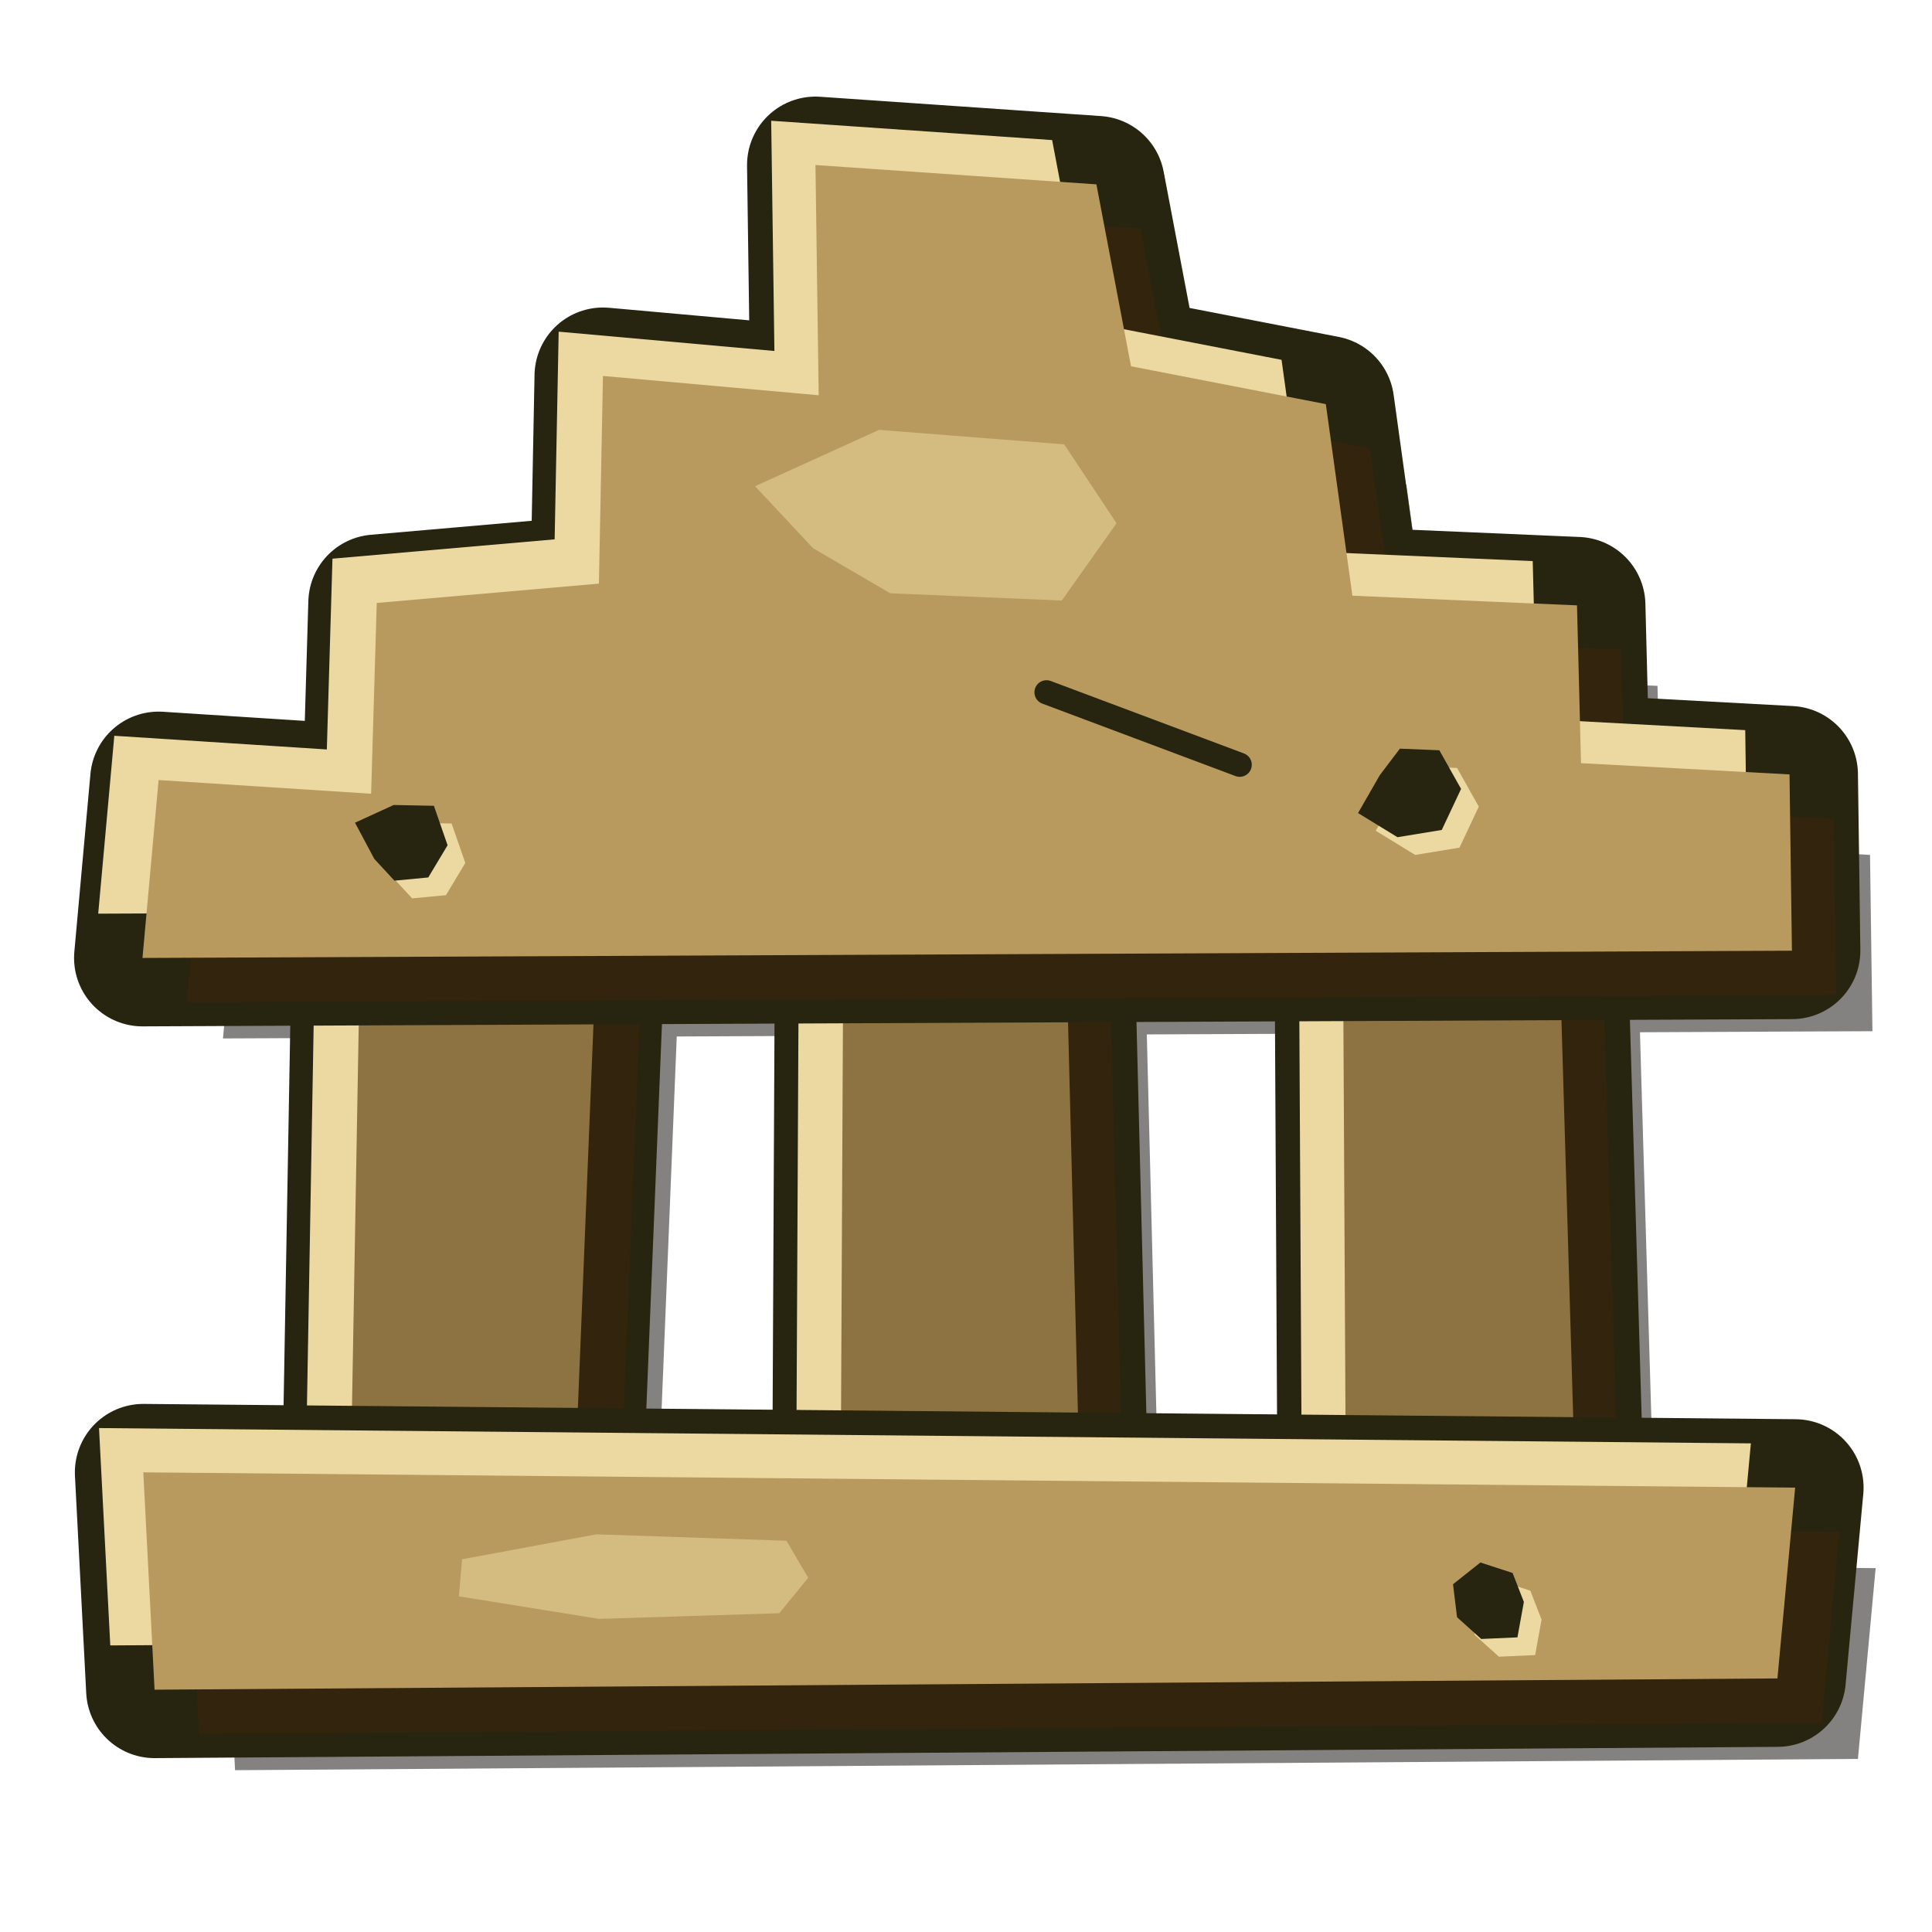
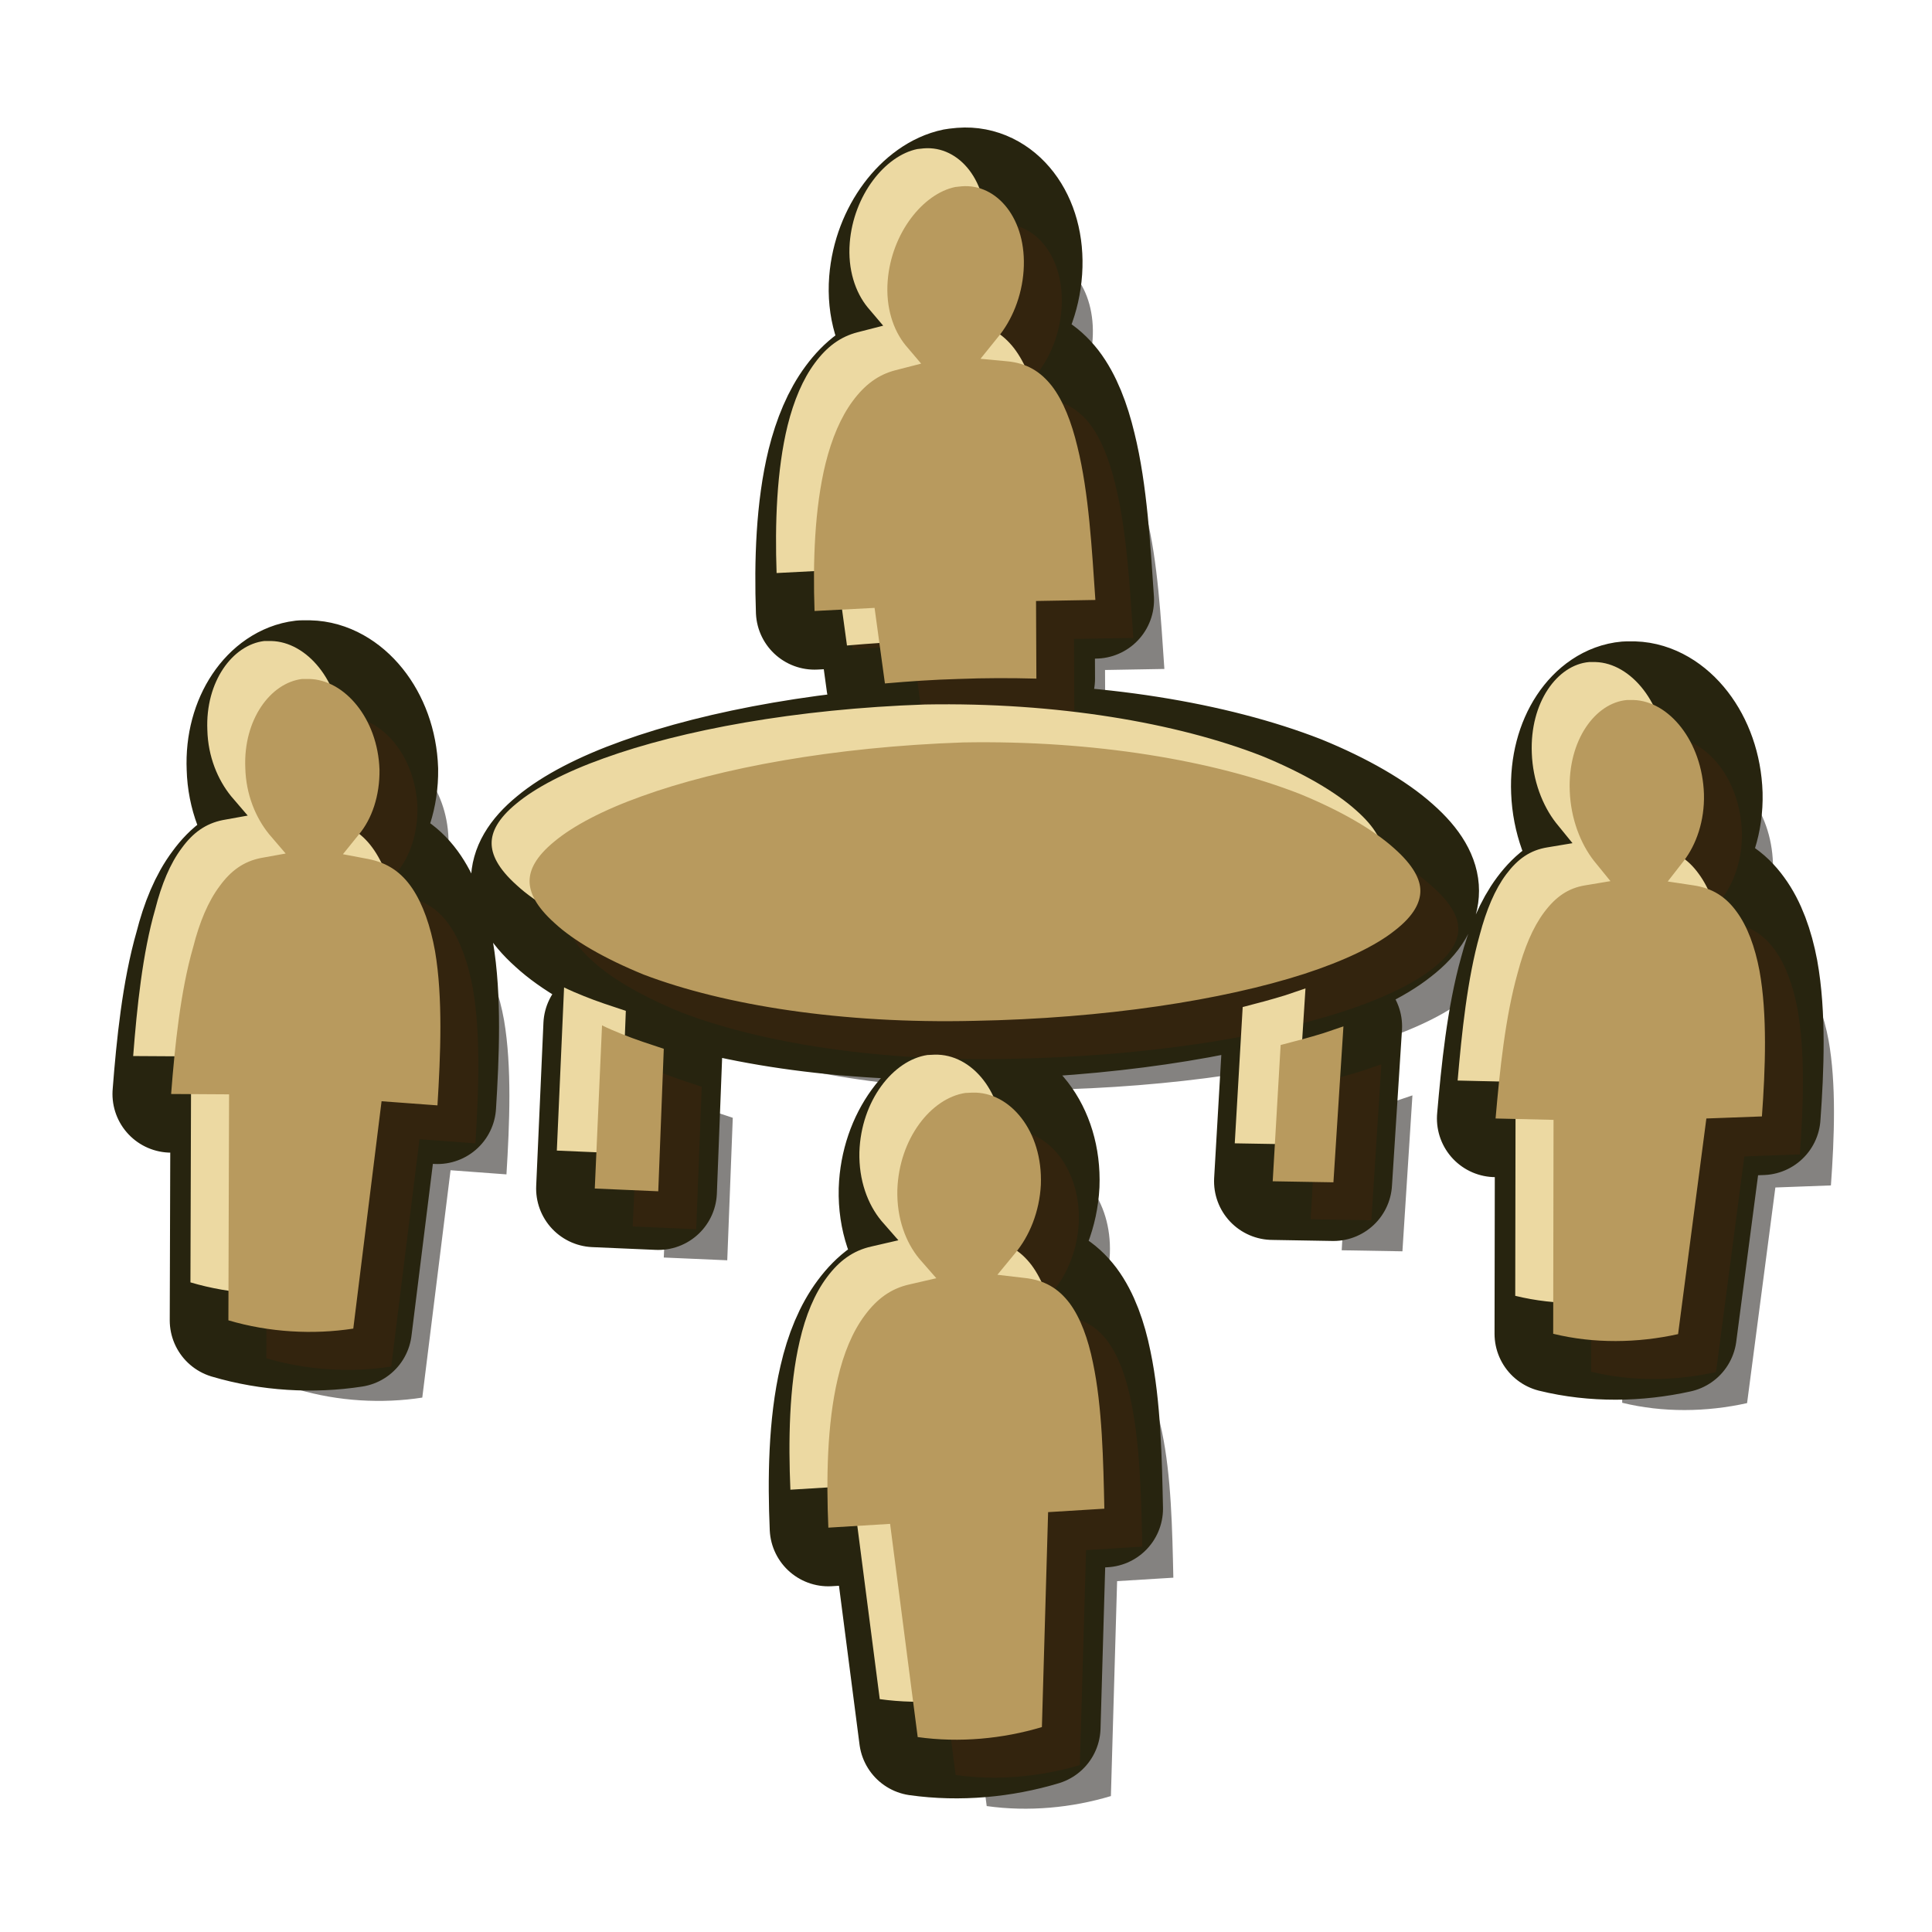
- <svg xmlns="http://www.w3.org/2000/svg" width="48" height="48" viewBox="0 0 24 24">
-   <g transform="translate(1 1)" opacity="0.5">
-     <path fill="#0a0502" d="M4.49 10.82L7.44 11.06L7.11 19.18L4.35 18.75z" />
-     <path fill="#0a0502" d="M10.48 10.90L13.23 11.21L13.43 19.13L10.44 19.14z" />
-     <path fill="#0a0502" d="M16.68 11.16L19.34 10.74L19.58 18.86L16.72 18.74z" />
-     <path fill="#0a0502" d="M10.13 2.05L13.62 2.29L14.05 4.55L16.47 5.02L16.80 7.40L19.59 7.52L19.64 9.48L22.23 9.62L22.26 11.81L1.77 11.90L1.97 9.69L4.61 9.86L4.68 7.49L7.44 7.25L7.49 4.67L10.17 4.91z" />
-     <path fill="#0a0502" d="M1.78 18.29L22.30 18.48L22.08 20.85L1.92 20.99z" />
+ <svg xmlns="http://www.w3.org/2000/svg" width="64" height="64" viewBox="-24 -24 560 560">
+   <g transform="translate(20 20)" opacity="0.5">
+     <path fill="#0a0502" d="M252.9 30.2C243.6 32.1 234.4 43.5 233.3 57.4C232.7 65.1 234.9 71.7 238.5 76.1L243.0 81.4L235.6 83.3C230.5 84.6 226.6 87.6 223.2 92.2C219.7 96.9 217.1 103.1 215.3 110.3C212.1 123.3 211.6 139.0 212.1 153.1L229.5 152.2L232.5 174.1C239.4 173.5 246.5 173.0 253.8 172.8C261.5 172.5 269.0 172.5 276.4 172.7L276.3 150.2L293.5 149.9C292.5 135.3 291.6 118.8 288.3 105.5C286.6 98.4 284.2 92.2 280.9 87.9C277.6 83.7 273.6 81.2 267.7 80.7L260.2 80.0L265.2 73.8C269.3 68.9 272.2 61.9 272.7 54.4C273.7 39.5 265.0 29.2 254.8 30.0zM63.6 172.8C54.4 173.9 46.5 184.6 47.1 198.6C47.3 206.3 50.1 213.0 54.0 217.8L58.8 223.4L51.6 224.7C46.6 225.7 42.9 228.4 39.7 232.8C36.3 237.3 33.8 243.4 32.0 250.5C28.3 263.3 26.7 279.0 25.6 293.1L42.4 293.2L42.2 358.7C54.0 362.2 66.8 362.9 78.4 361.1L86.6 295.2L102.8 296.4C103.7 281.8 104.4 265.2 102.1 251.7C100.8 244.5 98.6 238.1 95.5 233.5C92.4 228.9 88.4 226.1 82.8 225.0L75.4 223.6L80.0 217.9C83.8 213.4 86.1 206.6 86.0 199.1C85.5 184.2 75.8 173.0 65.6 172.8zM447.6 178.9C438.4 179.7 430.4 190.6 431.0 205.3C431.3 213.3 434.1 220.5 438.0 225.5L442.8 231.4L435.6 232.6C430.5 233.4 426.9 236.0 423.6 240.4C420.3 244.8 417.8 250.8 415.9 258.0C412.3 270.8 410.7 286.4 409.5 300.2L426.3 300.6L426.2 362.6C438.0 365.5 450.7 365.3 462.4 362.7L470.6 300.2L486.7 299.6C487.7 285.8 488.3 270.1 486.0 257.4C484.7 250.5 482.5 244.5 479.4 240.3C476.3 236.0 472.4 233.4 466.7 232.6L459.4 231.5L464.0 225.6C467.7 220.8 470.1 213.9 469.9 206.2C469.4 190.8 459.7 179.2 449.5 178.9zM255.1 191.2C217.6 192.5 184.7 198.6 162.0 206.8C150.8 210.8 142.1 215.4 136.7 219.9C131.2 224.4 129.5 228.2 129.5 231.4C129.5 234.6 131.2 238.6 136.8 243.6C142.2 248.6 151.1 253.8 162.6 258.5C186.0 267.4 220.1 272.8 258.3 271.9C296.3 271.2 330.4 265.9 354.0 258.3C365.7 254.5 374.8 250.1 380.3 245.7C386.0 241.3 387.7 237.4 387.7 234.2C387.7 231.0 385.8 226.9 380.0 221.8C374.2 216.6 364.7 211.0 352.7 206.1C328.1 196.5 293.2 190.5 255.1 191.2zM150.5 273.2L148.4 320.5L166.8 321.3L168.4 280.0C164.2 278.6 160.1 277.3 156.2 275.7C154.2 274.9 152.3 274.1 150.5 273.2zM365.4 273.5C363.4 274.2 361.5 274.8 359.5 275.5C355.6 276.7 351.5 277.8 347.2 278.9L344.9 318.4L362.5 318.7zM255.8 292.8C245.9 294.3 236.6 306.0 236.1 320.9C235.9 329.1 238.5 336.1 242.5 340.9L247.4 346.5L239.6 348.3C234.2 349.5 230.2 352.5 226.7 357.2C223.1 362.0 220.5 368.3 218.8 375.7C215.7 388.9 215.5 404.9 216.1 418.8L234.0 417.7L242.0 479.5C254.1 481.2 266.7 480.0 278.0 476.6L279.8 414.3L296.1 413.3C295.8 399.5 295.5 383.8 292.8 371.0C291.4 364.1 289.2 358.0 286.0 353.7C282.8 349.5 278.8 347.0 272.8 346.4L265.1 345.5L270.2 339.3C274.4 334.3 277.3 327.2 277.7 319.4C278.3 303.8 268.7 292.4 257.9 292.7z" />
  </g>
-   <path fill="none" stroke="#27240f" stroke-width="1.7" stroke-linecap="round" stroke-linejoin="round" d="M4.49 10.82L7.44 11.06L7.11 19.18L4.35 18.75z" />
-   <g transform="translate(0.55 0.55)">
-     <path fill="#33240e" d="M4.49 10.82L7.44 11.06L7.11 19.18L4.35 18.75z" />
+   <path fill="none" stroke="#27240f" stroke-width="34" stroke-linejoin="round" d="M252.9 30.2C243.6 32.1 234.4 43.5 233.3 57.4C232.7 65.1 234.9 71.7 238.5 76.1L243.0 81.4L235.6 83.3C230.5 84.6 226.6 87.6 223.2 92.2C219.7 96.9 217.1 103.1 215.3 110.3C212.1 123.3 211.6 139.0 212.1 153.1L229.5 152.2L232.5 174.1C239.4 173.5 246.5 173.0 253.8 172.8C261.5 172.5 269.0 172.5 276.4 172.7L276.3 150.2L293.5 149.9C292.5 135.3 291.6 118.8 288.3 105.5C286.6 98.4 284.2 92.2 280.9 87.9C277.6 83.7 273.6 81.2 267.7 80.7L260.2 80.0L265.2 73.8C269.3 68.9 272.2 61.9 272.7 54.4C273.7 39.5 265.0 29.2 254.8 30.0zM63.6 172.8C54.4 173.9 46.5 184.6 47.1 198.6C47.3 206.3 50.1 213.0 54.0 217.8L58.8 223.4L51.6 224.7C46.6 225.7 42.9 228.4 39.7 232.8C36.3 237.3 33.8 243.4 32.0 250.5C28.3 263.3 26.7 279.0 25.6 293.1L42.4 293.2L42.2 358.7C54.0 362.2 66.8 362.9 78.4 361.1L86.6 295.2L102.8 296.4C103.7 281.8 104.4 265.2 102.1 251.7C100.8 244.5 98.6 238.1 95.5 233.5C92.4 228.9 88.4 226.1 82.8 225.0L75.4 223.6L80.0 217.9C83.8 213.4 86.1 206.6 86.0 199.1C85.5 184.2 75.8 173.0 65.6 172.8zM447.6 178.9C438.4 179.7 430.4 190.6 431.0 205.3C431.3 213.3 434.1 220.5 438.0 225.5L442.8 231.4L435.6 232.6C430.5 233.4 426.9 236.0 423.6 240.4C420.3 244.8 417.8 250.8 415.9 258.0C412.3 270.8 410.7 286.4 409.5 300.2L426.3 300.6L426.2 362.6C438.0 365.5 450.7 365.3 462.4 362.7L470.6 300.2L486.7 299.6C487.7 285.8 488.3 270.1 486.0 257.4C484.7 250.5 482.5 244.5 479.4 240.3C476.3 236.0 472.4 233.4 466.7 232.6L459.4 231.5L464.0 225.6C467.7 220.8 470.1 213.9 469.9 206.2C469.4 190.8 459.7 179.2 449.5 178.9zM255.1 191.2C217.6 192.5 184.7 198.6 162.0 206.8C150.8 210.8 142.1 215.4 136.7 219.9C131.2 224.4 129.5 228.2 129.5 231.4C129.5 234.6 131.2 238.6 136.8 243.6C142.2 248.6 151.1 253.8 162.6 258.5C186.0 267.4 220.1 272.8 258.3 271.9C296.3 271.2 330.4 265.9 354.0 258.3C365.7 254.5 374.8 250.1 380.3 245.7C386.0 241.3 387.7 237.4 387.7 234.2C387.7 231.0 385.8 226.9 380.0 221.8C374.2 216.6 364.7 211.0 352.7 206.1C328.1 196.5 293.2 190.5 255.1 191.2zM150.5 273.2L148.4 320.5L166.8 321.3L168.4 280.0C164.2 278.6 160.1 277.3 156.2 275.7C154.2 274.9 152.3 274.1 150.5 273.2zM365.4 273.5C363.4 274.2 361.5 274.8 359.5 275.5C355.6 276.7 351.5 277.8 347.2 278.9L344.9 318.4L362.5 318.7zM255.8 292.8C245.9 294.3 236.6 306.0 236.1 320.9C235.9 329.1 238.5 336.1 242.5 340.9L247.4 346.5L239.6 348.3C234.2 349.5 230.2 352.5 226.7 357.2C223.1 362.0 220.5 368.3 218.8 375.7C215.7 388.9 215.5 404.9 216.1 418.8L234.0 417.7L242.0 479.5C254.1 481.2 266.7 480.0 278.0 476.6L279.8 414.3L296.1 413.3C295.8 399.5 295.5 383.8 292.8 371.0C291.4 364.1 289.2 358.0 286.0 353.7C282.8 349.5 278.8 347.0 272.8 346.4L265.1 345.5L270.2 339.3C274.4 334.3 277.3 327.2 277.7 319.4C278.3 303.8 268.7 292.4 257.9 292.7z" />
+   <g transform="translate(11 11)">
+     <path fill="#33240e" d="M252.9 30.2C243.6 32.1 234.4 43.5 233.3 57.4C232.7 65.1 234.9 71.7 238.5 76.1L243.0 81.4L235.6 83.3C230.5 84.6 226.6 87.6 223.2 92.2C219.7 96.9 217.1 103.1 215.3 110.3C212.1 123.3 211.6 139.0 212.1 153.1L229.5 152.2L232.5 174.1C239.4 173.5 246.5 173.0 253.8 172.8C261.5 172.5 269.0 172.5 276.4 172.7L276.3 150.2L293.5 149.9C292.5 135.3 291.6 118.8 288.3 105.5C286.6 98.4 284.2 92.2 280.9 87.9C277.6 83.7 273.6 81.2 267.7 80.7L260.2 80.0L265.2 73.8C269.3 68.9 272.2 61.9 272.7 54.4C273.7 39.5 265.0 29.2 254.8 30.0zM63.6 172.8C54.4 173.9 46.5 184.6 47.1 198.6C47.3 206.3 50.1 213.0 54.0 217.8L58.8 223.4L51.6 224.7C46.6 225.7 42.9 228.4 39.7 232.8C36.3 237.3 33.8 243.4 32.0 250.5C28.3 263.3 26.7 279.0 25.6 293.1L42.4 293.2L42.2 358.7C54.0 362.2 66.8 362.9 78.4 361.1L86.6 295.2L102.8 296.4C103.7 281.8 104.4 265.2 102.1 251.7C100.8 244.5 98.6 238.1 95.5 233.5C92.4 228.9 88.4 226.1 82.8 225.0L75.4 223.6L80.0 217.9C83.8 213.4 86.1 206.6 86.0 199.1C85.5 184.2 75.8 173.0 65.6 172.8zM447.6 178.9C438.4 179.7 430.4 190.6 431.0 205.3C431.3 213.3 434.1 220.5 438.0 225.5L442.8 231.4L435.6 232.6C430.5 233.4 426.9 236.0 423.6 240.4C420.3 244.8 417.8 250.8 415.9 258.0C412.3 270.8 410.7 286.4 409.5 300.2L426.3 300.6L426.2 362.6C438.0 365.5 450.7 365.3 462.4 362.7L470.6 300.2L486.7 299.6C487.7 285.8 488.3 270.1 486.0 257.4C484.7 250.5 482.5 244.5 479.4 240.3C476.3 236.0 472.4 233.4 466.7 232.6L459.4 231.5L464.0 225.6C467.7 220.8 470.1 213.9 469.9 206.2C469.4 190.8 459.7 179.2 449.5 178.9zM255.1 191.2C217.6 192.5 184.7 198.6 162.0 206.8C150.8 210.8 142.1 215.4 136.7 219.9C131.2 224.4 129.5 228.2 129.5 231.4C129.5 234.6 131.2 238.6 136.8 243.6C142.2 248.6 151.1 253.8 162.6 258.5C186.0 267.4 220.1 272.8 258.3 271.9C296.3 271.2 330.4 265.9 354.0 258.3C365.7 254.5 374.8 250.1 380.3 245.7C386.0 241.3 387.7 237.4 387.7 234.2C387.7 231.0 385.8 226.9 380.0 221.8C374.2 216.6 364.7 211.0 352.7 206.1C328.1 196.5 293.2 190.5 255.1 191.2zM150.5 273.2L148.4 320.5L166.8 321.3L168.4 280.0C164.2 278.6 160.1 277.3 156.2 275.7C154.2 274.9 152.3 274.1 150.5 273.2zM365.4 273.5C363.4 274.2 361.5 274.8 359.5 275.5C355.6 276.7 351.5 277.8 347.2 278.9L344.9 318.4L362.5 318.7zM255.8 292.8C245.9 294.3 236.6 306.0 236.1 320.9C235.9 329.1 238.5 336.1 242.5 340.9L247.4 346.5L239.6 348.3C234.2 349.5 230.2 352.5 226.7 357.2C223.1 362.0 220.5 368.3 218.8 375.7C215.7 388.9 215.5 404.9 216.1 418.8L234.0 417.7L242.0 479.5C254.1 481.2 266.7 480.0 278.0 476.6L279.8 414.3L296.1 413.3C295.8 399.5 295.5 383.8 292.8 371.0C291.4 364.1 289.2 358.0 286.0 353.7C282.8 349.5 278.8 347.0 272.8 346.4L265.1 345.5L270.2 339.3C274.4 334.3 277.3 327.2 277.7 319.4C278.3 303.8 268.7 292.4 257.9 292.7z" />
  </g>
-   <g transform="translate(-0.55 -0.55)">
-     <path fill="#ecd9a2" d="M4.49 10.82L7.44 11.06L7.11 19.18L4.35 18.75z" />
+   <g transform="translate(-11 -11)">
+     <path fill="#ecd9a2" d="M252.9 30.2C243.6 32.1 234.4 43.5 233.3 57.4C232.7 65.1 234.9 71.7 238.5 76.1L243.0 81.4L235.6 83.3C230.5 84.6 226.6 87.6 223.2 92.2C219.7 96.9 217.1 103.1 215.3 110.3C212.1 123.3 211.6 139.0 212.1 153.1L229.5 152.2L232.5 174.1C239.4 173.5 246.5 173.0 253.8 172.8C261.5 172.5 269.0 172.5 276.4 172.7L276.3 150.2L293.5 149.9C292.5 135.3 291.6 118.8 288.3 105.5C286.6 98.4 284.2 92.2 280.9 87.9C277.6 83.7 273.6 81.2 267.7 80.7L260.2 80.0L265.2 73.8C269.3 68.9 272.2 61.9 272.7 54.4C273.7 39.5 265.0 29.2 254.8 30.0zM63.6 172.8C54.4 173.9 46.5 184.6 47.1 198.6C47.3 206.3 50.1 213.0 54.0 217.8L58.8 223.4L51.6 224.7C46.6 225.7 42.9 228.4 39.7 232.8C36.3 237.3 33.8 243.4 32.0 250.5C28.3 263.3 26.7 279.0 25.6 293.1L42.4 293.2L42.2 358.7C54.0 362.2 66.8 362.9 78.4 361.1L86.6 295.2L102.8 296.4C103.7 281.8 104.4 265.2 102.1 251.7C100.8 244.5 98.6 238.1 95.5 233.5C92.4 228.9 88.4 226.1 82.8 225.0L75.4 223.6L80.0 217.9C83.8 213.4 86.1 206.6 86.0 199.1C85.5 184.2 75.8 173.0 65.6 172.8zM447.6 178.9C438.4 179.7 430.4 190.6 431.0 205.3C431.3 213.3 434.1 220.5 438.0 225.5L442.8 231.4L435.6 232.6C430.5 233.4 426.9 236.0 423.6 240.4C420.3 244.8 417.8 250.8 415.9 258.0C412.3 270.8 410.7 286.4 409.5 300.2L426.3 300.6L426.2 362.6C438.0 365.5 450.7 365.3 462.4 362.7L470.6 300.2L486.7 299.6C487.7 285.8 488.3 270.1 486.0 257.4C484.7 250.5 482.5 244.5 479.4 240.3C476.3 236.0 472.4 233.4 466.7 232.6L459.4 231.5L464.0 225.6C467.7 220.8 470.1 213.9 469.9 206.2C469.4 190.8 459.7 179.2 449.5 178.9zM255.1 191.2C217.6 192.5 184.7 198.6 162.0 206.8C150.8 210.8 142.1 215.4 136.7 219.9C131.2 224.4 129.5 228.2 129.5 231.4C129.5 234.6 131.2 238.6 136.8 243.6C142.2 248.6 151.1 253.8 162.6 258.5C186.0 267.4 220.1 272.8 258.3 271.9C296.3 271.2 330.4 265.9 354.0 258.3C365.7 254.5 374.8 250.1 380.3 245.7C386.0 241.3 387.7 237.4 387.7 234.2C387.7 231.0 385.8 226.9 380.0 221.8C374.2 216.6 364.7 211.0 352.7 206.1C328.1 196.5 293.2 190.5 255.1 191.2zM150.5 273.2L148.4 320.5L166.8 321.3L168.4 280.0C164.2 278.6 160.1 277.3 156.2 275.7C154.2 274.9 152.3 274.1 150.5 273.2zM365.4 273.5C363.4 274.2 361.5 274.8 359.5 275.5C355.6 276.7 351.5 277.8 347.2 278.9L344.9 318.4L362.5 318.7zM255.8 292.8C245.9 294.3 236.6 306.0 236.1 320.9C235.9 329.1 238.5 336.1 242.5 340.9L247.4 346.5L239.6 348.3C234.2 349.5 230.2 352.5 226.7 357.2C223.1 362.0 220.5 368.3 218.8 375.7C215.7 388.9 215.5 404.9 216.1 418.8L234.0 417.7L242.0 479.5C254.1 481.2 266.7 480.0 278.0 476.6L279.8 414.3L296.1 413.3C295.8 399.5 295.5 383.8 292.8 371.0C291.4 364.1 289.2 358.0 286.0 353.7C282.8 349.5 278.8 347.0 272.8 346.4L265.1 345.5L270.2 339.3C274.4 334.3 277.3 327.2 277.7 319.4C278.3 303.8 268.7 292.4 257.9 292.7z" />
  </g>
-   <path fill="#8d7342" d="M4.49 10.82L7.44 11.06L7.11 19.18L4.35 18.75z" />
-   <path fill="none" stroke="#27240f" stroke-width="1.7" stroke-linecap="round" stroke-linejoin="round" d="M10.48 10.90L13.23 11.21L13.43 19.13L10.44 19.14z" />
-   <g transform="translate(0.55 0.55)">
-     <path fill="#33240e" d="M10.48 10.90L13.23 11.21L13.43 19.13L10.44 19.14z" />
-   </g>
-   <g transform="translate(-0.55 -0.55)">
-     <path fill="#ecd9a2" d="M10.48 10.90L13.23 11.21L13.43 19.13L10.44 19.14z" />
-   </g>
-   <path fill="#8d7342" d="M10.48 10.90L13.23 11.21L13.43 19.13L10.44 19.14z" />
-   <path fill="none" stroke="#27240f" stroke-width="1.7" stroke-linecap="round" stroke-linejoin="round" d="M16.68 11.16L19.34 10.74L19.58 18.86L16.72 18.74z" />
-   <g transform="translate(0.55 0.55)">
-     <path fill="#33240e" d="M16.68 11.16L19.34 10.74L19.58 18.86L16.72 18.74z" />
-   </g>
-   <g transform="translate(-0.55 -0.55)">
-     <path fill="#ecd9a2" d="M16.68 11.16L19.34 10.74L19.58 18.86L16.72 18.74z" />
-   </g>
-   <path fill="#8d7342" d="M16.68 11.16L19.34 10.74L19.58 18.86L16.72 18.74z" />
-   <path fill="none" stroke="#27240f" stroke-width="1.7" stroke-linecap="round" stroke-linejoin="round" d="M10.13 2.05L13.62 2.29L14.05 4.55L16.47 5.02L16.80 7.40L19.59 7.52L19.64 9.48L22.23 9.62L22.26 11.81L1.77 11.90L1.97 9.69L4.61 9.86L4.68 7.49L7.44 7.25L7.49 4.67L10.17 4.91z" />
-   <g transform="translate(0.55 0.55)">
-     <path fill="#33240e" d="M10.13 2.05L13.62 2.29L14.05 4.55L16.47 5.02L16.80 7.40L19.59 7.52L19.64 9.48L22.23 9.62L22.26 11.81L1.77 11.90L1.97 9.69L4.61 9.86L4.68 7.49L7.44 7.25L7.49 4.67L10.17 4.91z" />
-   </g>
-   <g transform="translate(-0.55 -0.55)">
-     <path fill="#ecd9a2" d="M10.13 2.05L13.62 2.29L14.05 4.55L16.47 5.02L16.80 7.40L19.59 7.52L19.64 9.48L22.23 9.62L22.26 11.81L1.77 11.90L1.97 9.69L4.61 9.86L4.68 7.49L7.44 7.25L7.49 4.67L10.17 4.91z" />
-   </g>
-   <path fill="#b89a5e" d="M10.13 2.05L13.62 2.29L14.05 4.55L16.47 5.02L16.80 7.40L19.59 7.52L19.64 9.48L22.23 9.62L22.26 11.81L1.77 11.90L1.97 9.69L4.61 9.86L4.68 7.49L7.44 7.25L7.49 4.67L10.17 4.91z" />
-   <path fill="none" stroke="#27240f" stroke-width="1.7" stroke-linecap="round" stroke-linejoin="round" d="M1.78 18.29L22.30 18.48L22.08 20.85L1.92 20.99z" />
-   <g transform="translate(0.55 0.55)">
-     <path fill="#33240e" d="M1.78 18.29L22.30 18.48L22.08 20.85L1.92 20.99z" />
-   </g>
-   <g transform="translate(-0.55 -0.55)">
-     <path fill="#ecd9a2" d="M1.78 18.29L22.30 18.48L22.08 20.85L1.92 20.99z" />
-   </g>
-   <path fill="#b89a5e" d="M1.78 18.29L22.30 18.48L22.08 20.85L1.92 20.99z" />
-   <path fill="#d4bc80" d="M13.87 6.50L13.19 7.46L11.06 7.37L10.10 6.81L9.38 6.04L10.92 5.34L13.22 5.52z" />
-   <path fill="#d4bc80" d="M10.04 19.60L9.68 20.04L7.44 20.11L5.70 19.83L5.74 19.37L7.41 19.06L9.77 19.14z" />
-   <g transform="translate(0.22 0.22)">
-     <path fill="#ecd9a2" d="M18.15 9.80L17.91 10.31L17.36 10.40L16.87 10.10L17.14 9.63L17.39 9.30L17.88 9.32z" />
-   </g>
-   <path fill="#27240f" d="M18.15 9.80L17.91 10.31L17.36 10.40L16.87 10.10L17.14 9.63L17.39 9.30L17.88 9.32z" />
-   <g transform="translate(0.22 0.22)">
-     <path fill="#ecd9a2" d="M5.56 10.50L5.32 10.90L4.90 10.94L4.65 10.67L4.41 10.22L4.89 10.00L5.39 10.01z" />
-   </g>
-   <path fill="#27240f" d="M5.56 10.50L5.32 10.90L4.90 10.94L4.65 10.67L4.41 10.22L4.89 10.00L5.39 10.01z" />
-   <g transform="translate(0.22 0.22)">
-     <path fill="#ecd9a2" d="M18.93 19.90L18.85 20.34L18.40 20.36L18.10 20.09L18.05 19.68L18.39 19.41L18.79 19.54z" />
-   </g>
-   <path fill="#27240f" d="M18.93 19.90L18.85 20.34L18.40 20.36L18.10 20.09L18.05 19.68L18.39 19.41L18.79 19.54z" />
-   <path fill="none" stroke="#27240f" stroke-width="0.3" stroke-linecap="round" stroke-linejoin="round" d="M13 8.600l2.400.900" />
+   <path fill="#b89a5e" d="M252.9 30.2C243.6 32.1 234.4 43.5 233.3 57.4C232.7 65.1 234.9 71.7 238.5 76.1L243.0 81.4L235.6 83.3C230.5 84.6 226.6 87.6 223.2 92.2C219.7 96.9 217.1 103.1 215.3 110.3C212.1 123.3 211.6 139.0 212.1 153.1L229.5 152.2L232.5 174.1C239.4 173.5 246.5 173.0 253.8 172.8C261.5 172.5 269.0 172.5 276.4 172.7L276.3 150.2L293.5 149.9C292.5 135.3 291.6 118.8 288.3 105.5C286.6 98.4 284.2 92.2 280.9 87.9C277.6 83.7 273.6 81.2 267.7 80.7L260.2 80.0L265.2 73.8C269.3 68.9 272.2 61.9 272.7 54.4C273.7 39.5 265.0 29.2 254.8 30.0zM63.6 172.8C54.4 173.9 46.5 184.6 47.1 198.6C47.3 206.3 50.1 213.0 54.0 217.8L58.8 223.4L51.6 224.7C46.6 225.7 42.9 228.4 39.7 232.8C36.3 237.3 33.8 243.4 32.0 250.5C28.3 263.3 26.7 279.0 25.6 293.1L42.4 293.2L42.2 358.7C54.0 362.2 66.8 362.9 78.4 361.1L86.6 295.2L102.8 296.4C103.7 281.8 104.4 265.2 102.1 251.7C100.8 244.5 98.6 238.1 95.5 233.5C92.4 228.9 88.4 226.1 82.8 225.0L75.4 223.6L80.0 217.9C83.8 213.4 86.1 206.6 86.0 199.1C85.5 184.2 75.8 173.0 65.6 172.8zM447.6 178.9C438.4 179.7 430.4 190.6 431.0 205.3C431.3 213.3 434.1 220.5 438.0 225.5L442.8 231.4L435.6 232.6C430.5 233.4 426.9 236.0 423.6 240.4C420.3 244.8 417.8 250.8 415.9 258.0C412.3 270.8 410.7 286.4 409.5 300.2L426.3 300.6L426.2 362.6C438.0 365.5 450.7 365.3 462.4 362.7L470.6 300.2L486.7 299.6C487.7 285.8 488.3 270.1 486.0 257.4C484.7 250.5 482.5 244.5 479.4 240.3C476.3 236.0 472.4 233.4 466.7 232.6L459.4 231.5L464.0 225.6C467.7 220.8 470.1 213.9 469.9 206.2C469.4 190.8 459.7 179.2 449.5 178.9zM255.1 191.2C217.6 192.5 184.7 198.6 162.0 206.8C150.8 210.8 142.1 215.4 136.7 219.9C131.2 224.4 129.5 228.2 129.5 231.4C129.5 234.6 131.2 238.6 136.8 243.6C142.2 248.6 151.1 253.8 162.6 258.5C186.0 267.4 220.1 272.8 258.3 271.9C296.3 271.2 330.4 265.9 354.0 258.3C365.7 254.5 374.8 250.1 380.3 245.7C386.0 241.3 387.7 237.4 387.7 234.2C387.7 231.0 385.8 226.9 380.0 221.8C374.2 216.6 364.7 211.0 352.7 206.1C328.1 196.5 293.2 190.5 255.1 191.2zM150.5 273.2L148.4 320.5L166.8 321.3L168.4 280.0C164.2 278.6 160.1 277.3 156.2 275.7C154.2 274.9 152.3 274.1 150.5 273.2zM365.4 273.5C363.4 274.2 361.5 274.8 359.5 275.5C355.6 276.7 351.5 277.8 347.2 278.9L344.9 318.4L362.5 318.7zM255.8 292.8C245.9 294.3 236.6 306.0 236.1 320.9C235.9 329.1 238.5 336.1 242.5 340.9L247.4 346.5L239.6 348.3C234.2 349.5 230.2 352.5 226.7 357.2C223.1 362.0 220.5 368.3 218.8 375.7C215.7 388.9 215.5 404.9 216.1 418.8L234.0 417.7L242.0 479.5C254.1 481.2 266.7 480.0 278.0 476.6L279.8 414.3L296.1 413.3C295.8 399.5 295.5 383.8 292.8 371.0C291.4 364.1 289.2 358.0 286.0 353.7C282.8 349.5 278.8 347.0 272.8 346.4L265.1 345.5L270.2 339.3C274.4 334.3 277.3 327.2 277.7 319.4C278.3 303.8 268.7 292.4 257.9 292.7z" />
</svg>
